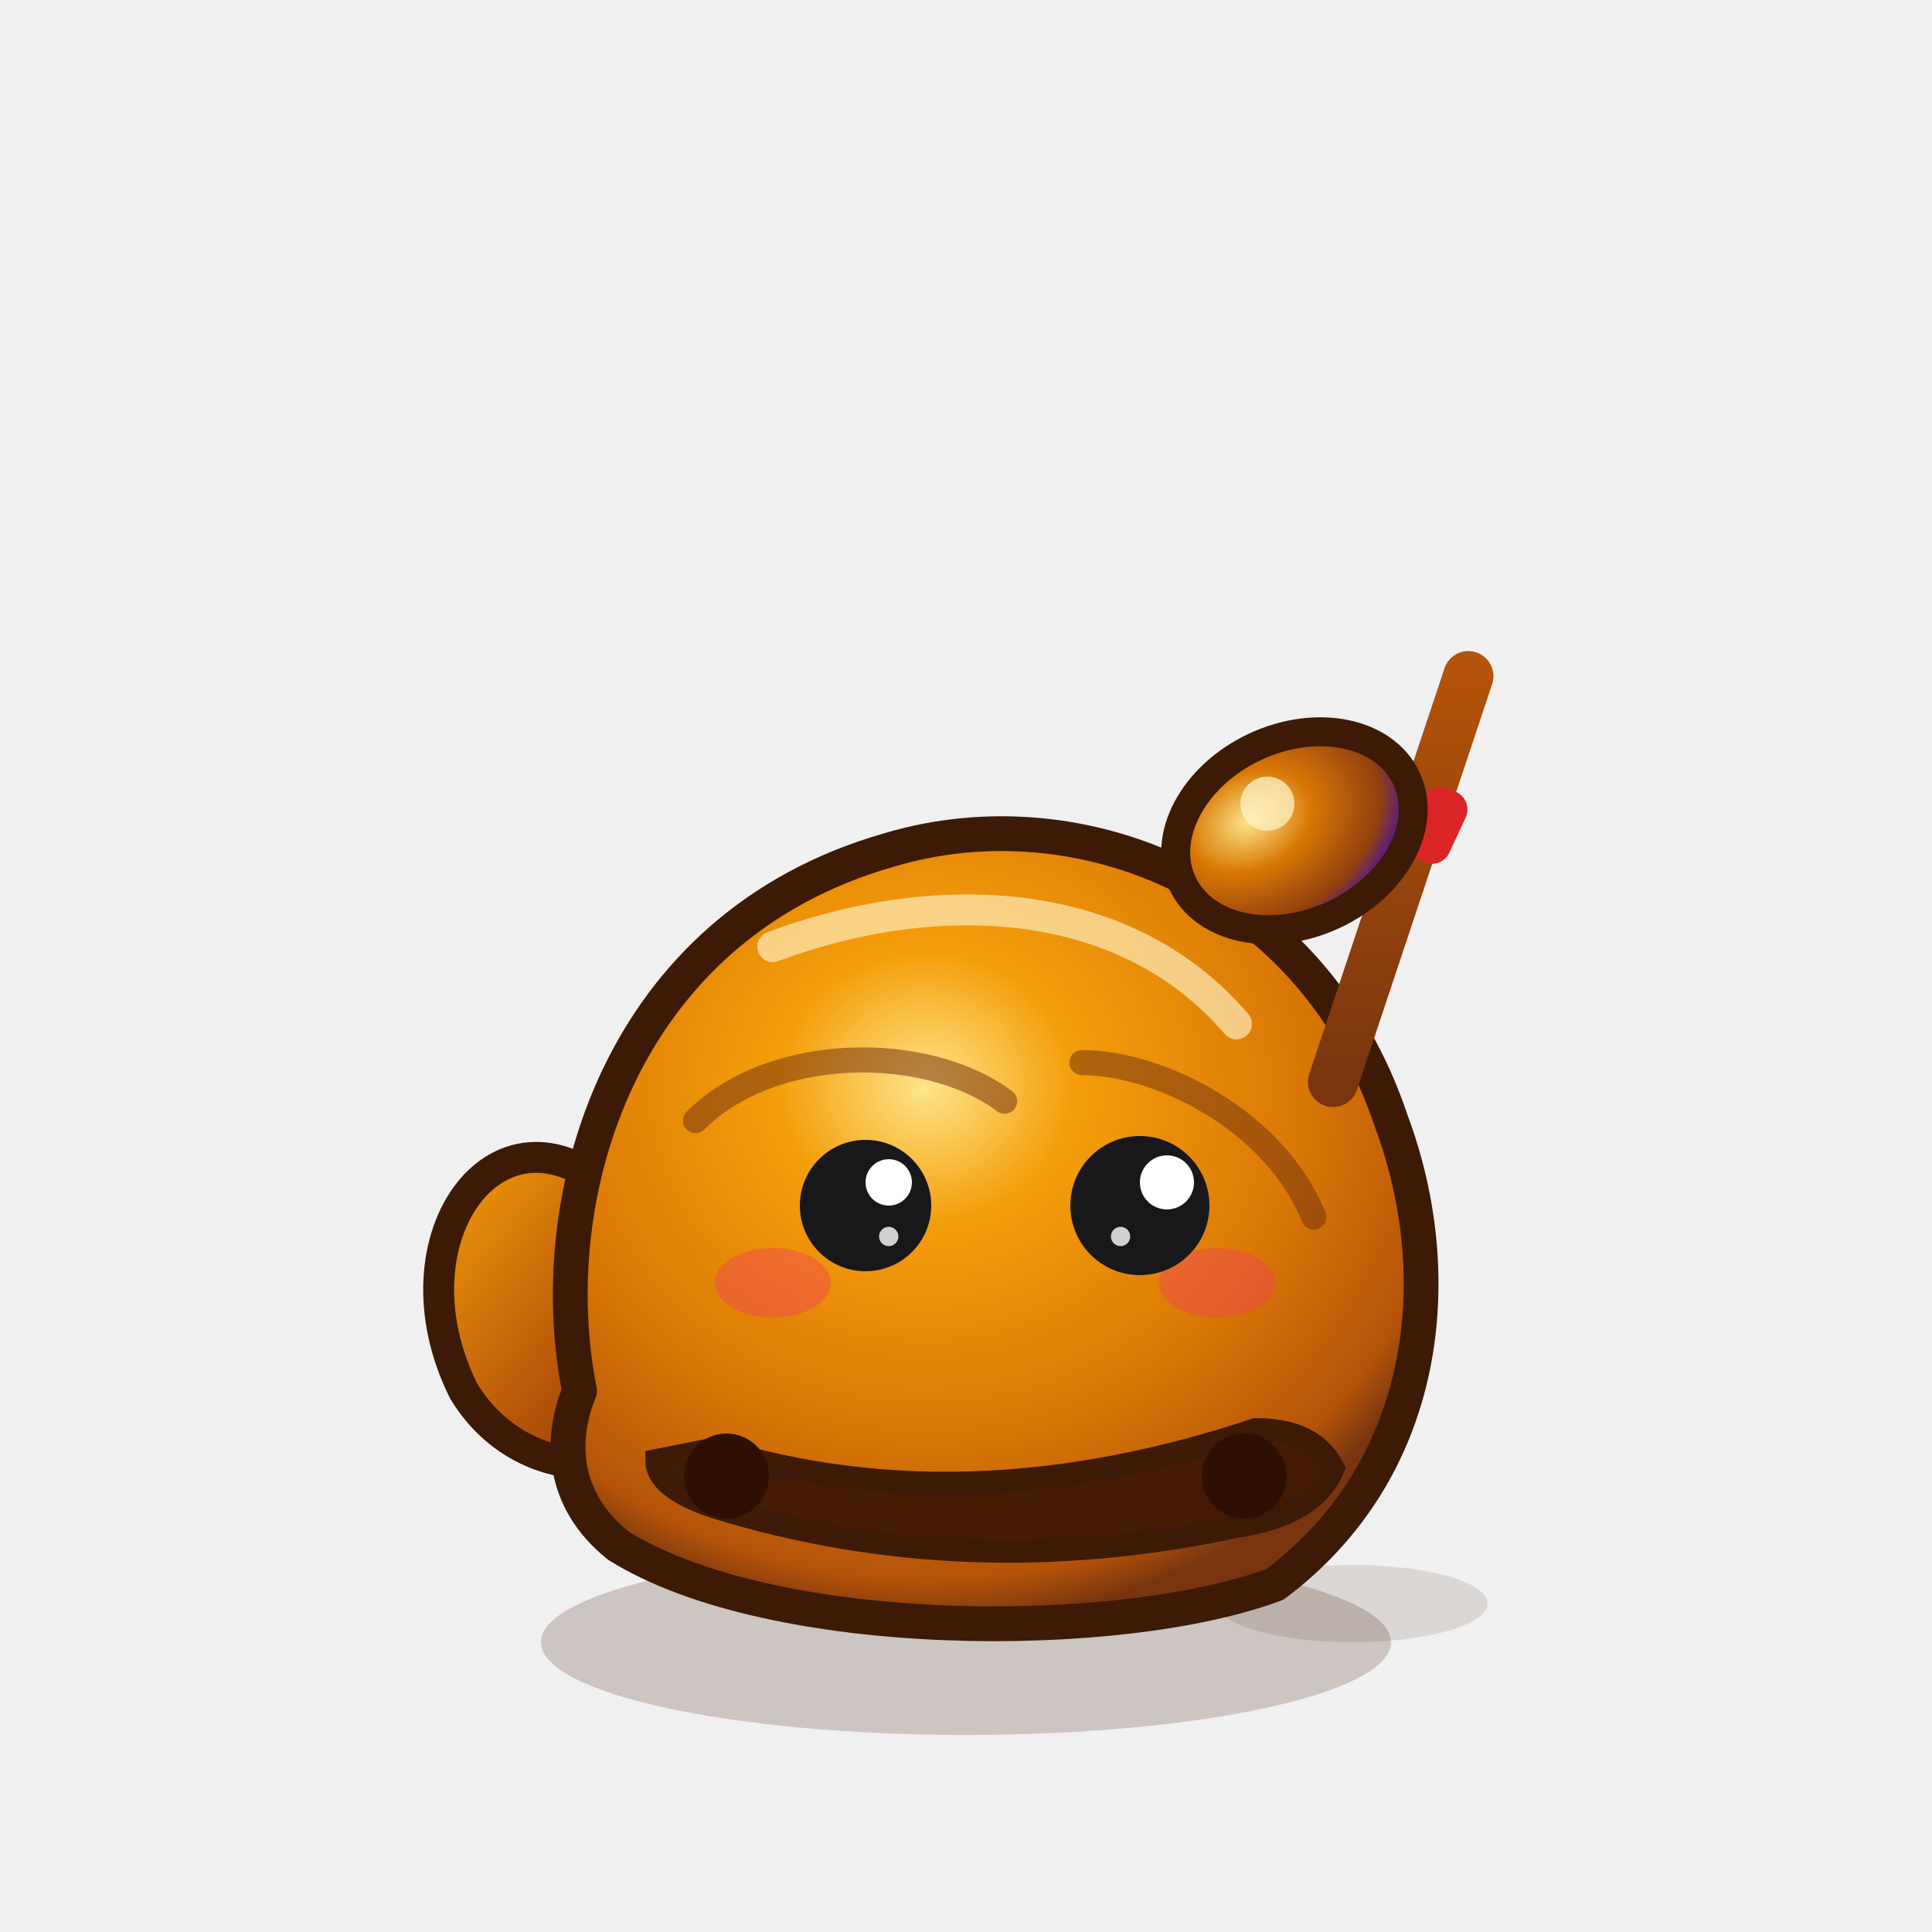
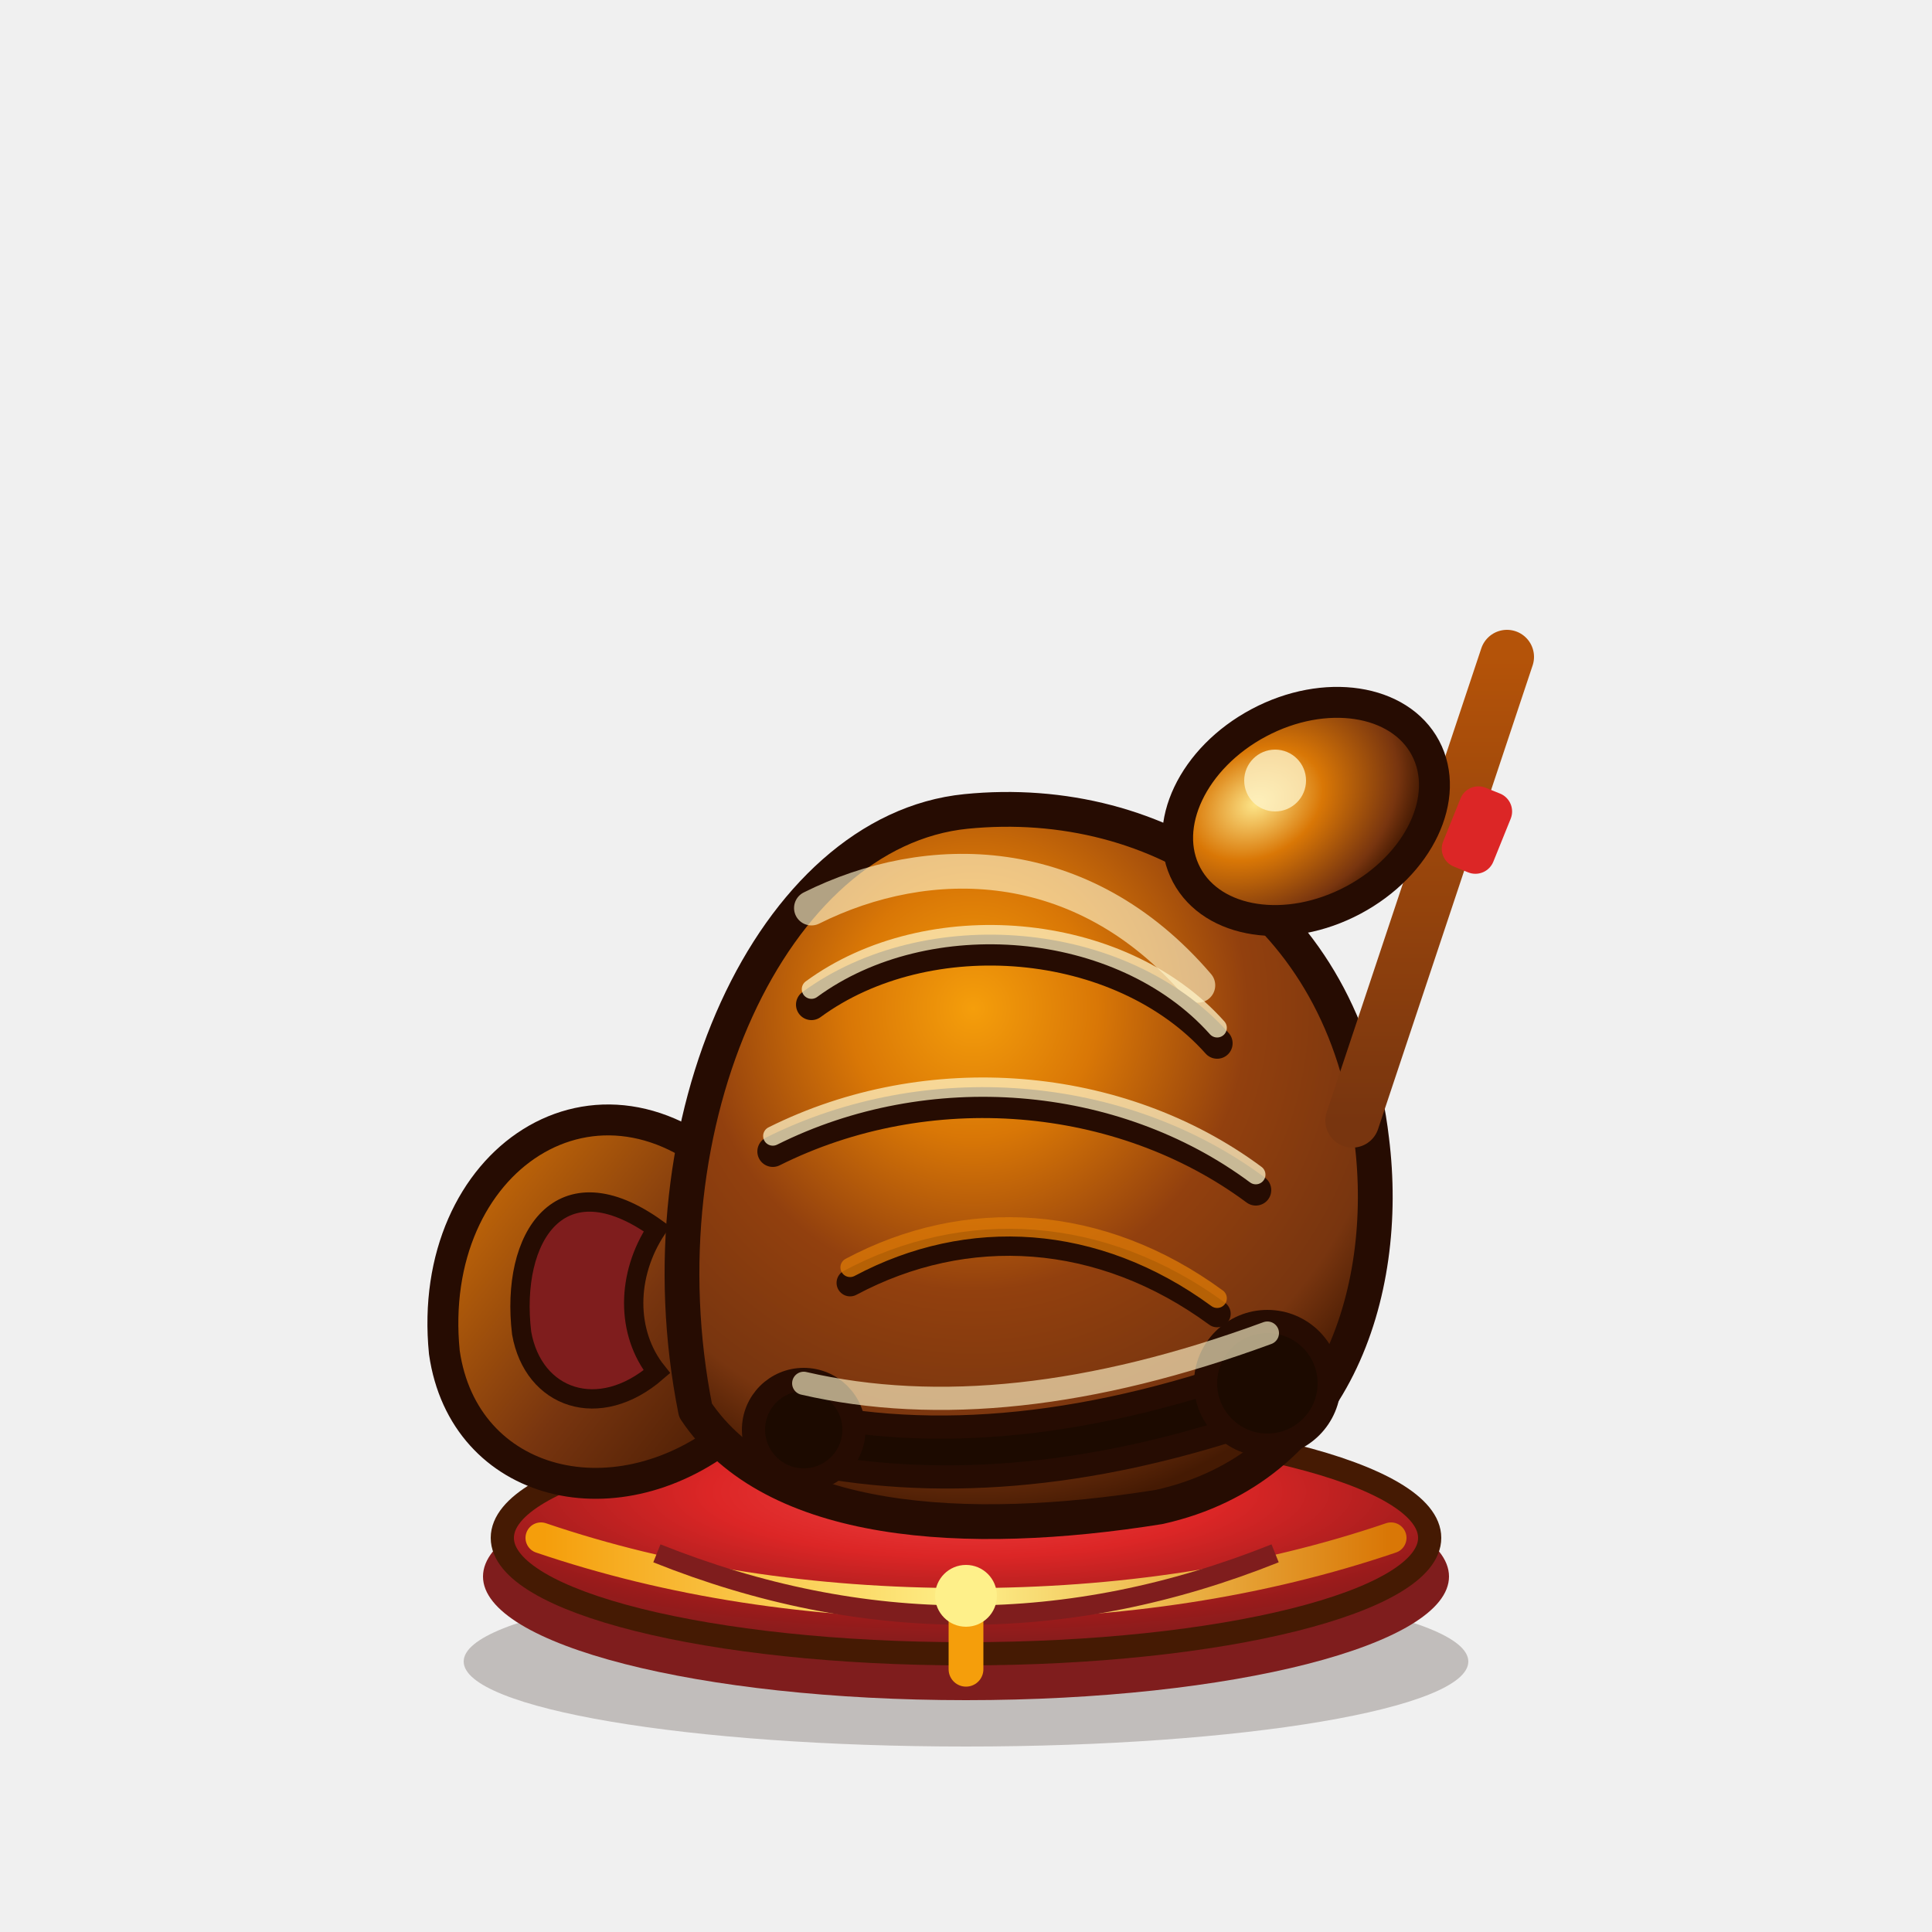
<svg xmlns="http://www.w3.org/2000/svg" viewBox="-25 -25 50 50">
  <defs>
-     <radialGradient id="fish-wood-grad" cx="42%" cy="32%" r="68%">
-       <stop offset="0%" stop-color="#FDE68A" />
-       <stop offset="25%" stop-color="#F59E0B" />
-       <stop offset="65%" stop-color="#D97706" />
-       <stop offset="92%" stop-color="#B45309" />
-       <stop offset="100%" stop-color="#78350F" />
+     <radialGradient id="fish-wood-grad" cx="42%" cy="28%" r="72%">
+       <stop offset="0%" stop-color="#F59E0B" />
+       <stop offset="25%" stop-color="#D97706" />
+       <stop offset="55%" stop-color="#92400E" />
+       <stop offset="85%" stop-color="#78350F" />
+       <stop offset="100%" stop-color="#451A03" />
    </radialGradient>
-     <linearGradient id="fish-tail-grad" x1="0" y1="0" x2="1" y2="1">
+     <linearGradient id="fish-handle-grad" x1="0" y1="0" x2="1" y2="1">
+       <stop offset="0%" stop-color="#D97706" />
+       <stop offset="60%" stop-color="#78350F" />
+       <stop offset="100%" stop-color="#451A03" />
+     </linearGradient>
+     <radialGradient id="cushion-silk-grad" cx="50%" cy="30%" r="70%">
+       <stop offset="0%" stop-color="#EF4444" />
+       <stop offset="40%" stop-color="#DC2626" />
+       <stop offset="80%" stop-color="#991B1B" />
+       <stop offset="100%" stop-color="#7F1D1D" />
+     </radialGradient>
+     <linearGradient id="gold-brocade-grad" x1="0" y1="0" x2="1" y2="0">
      <stop offset="0%" stop-color="#F59E0B" />
-       <stop offset="60%" stop-color="#B45309" />
-       <stop offset="100%" stop-color="#78350F" />
+       <stop offset="50%" stop-color="#FEF08A" />
+       <stop offset="100%" stop-color="#D97706" />
    </linearGradient>
    <radialGradient id="mallet-head-grad" cx="35%" cy="35%" r="65%">
      <stop offset="0%" stop-color="#FDE68A" />
      <stop offset="40%" stop-color="#D97706" />
-       <stop offset="85%" stop-color="#92400E" />
-       <stop offset="100%" stop-color="#581C87" />
+       <stop offset="85%" stop-color="#78350F" />
+       <stop offset="100%" stop-color="#451A03" />
    </radialGradient>
    <linearGradient id="mallet-handle-grad" x1="0" y1="0" x2="0" y2="1">
      <stop offset="0%" stop-color="#B45309" />
      <stop offset="100%" stop-color="#78350F" />
    </linearGradient>
  </defs>
  <style>
-     /* Q 弹果冻跳跃关键帧 (Hop and Squash 1.2s 循环首尾闭环) */
-     @keyframes fish-hop {
+     /* 仙气蒲团悬浮滑行动画 (1.6s 循环首尾 100% 闭环) */
+     @keyframes fish-glide {
      0%, 100% {
-         transform: translateY(0px) scale(1.0, 1.0) rotate(0deg);
+         transform: translateY(0px) rotate(0deg);
      }
-       15% {
-         transform: translateY(2px) scale(1.15, 0.82) rotate(-2deg);
+       25% {
+         transform: translateY(-2.2px) rotate(1.5deg);
      }
-       35% {
-         transform: translateY(-6px) scale(0.90, 1.12) rotate(4deg);
-       }
-       55% {
-         transform: translateY(-9px) scale(1.02, 0.98) rotate(2deg);
+       50% {
+         transform: translateY(-3.5px) rotate(0deg);
      }
      75% {
-         transform: translateY(-2px) scale(0.92, 1.08) rotate(-2deg);
-       }
-       85% {
-         transform: translateY(1.8px) scale(1.12, 0.86) rotate(0deg);
-       }
-       94% {
-         transform: translateY(-0.5px) scale(0.98, 1.02) rotate(0deg);
+         transform: translateY(-1.2px) rotate(-1.5deg);
      }
    }

-     /* 地面阴影随弹跳高度缩放渐隐 */
-     @keyframes shadow-hop {
+     /* 地面阴影随悬浮起伏缩放淡化 */
+     @keyframes shadow-glide {
      0%, 100% {
        transform: scale(1.0, 1.0);
        opacity: 0.22;
      }
-       15% {
-         transform: scale(1.2, 1.1);
-         opacity: 0.28;
-       }
-       35% {
-         transform: scale(0.7, 0.7);
+       50% {
+         transform: scale(0.82, 0.82);
        opacity: 0.12;
-       }
-       55% {
-         transform: scale(0.55, 0.55);
-         opacity: 0.08;
-       }
-       75% {
-         transform: scale(0.85, 0.85);
-         opacity: 0.18;
-       }
-       85% {
-         transform: scale(1.15, 1.05);
-         opacity: 0.26;
-       }
-       94% {
-         transform: scale(0.98, 0.98);
-         opacity: 0.21;
      }
    }

-     /* 悬浮小木槌跟随滞后与惯性倾角 */
-     @keyframes mallet-follow {
+     /* 悬浮木槌随行惯性起伏 */
+     @keyframes mallet-glide {
      0%, 100% {
        transform: translateY(0px) rotate(0deg);
      }
-       15% {
-         transform: translateY(1px) rotate(-8deg);
-       }
-       35% {
-         transform: translateY(-4px) rotate(14deg);
+       30% {
+         transform: translateY(-3.2px) rotate(8deg);
      }
      55% {
-         transform: translateY(-8px) rotate(8deg);
+         transform: translateY(-4.0px) rotate(4deg);
      }
-       75% {
-         transform: translateY(-3px) rotate(-6deg);
-       }
-       85% {
-         transform: translateY(1.5px) rotate(-4deg);
-       }
-       94% {
-         transform: translateY(-0.5px) rotate(1deg);
+       80% {
+         transform: translateY(-1.5px) rotate(-3deg);
      }
    }

-     /* 兴奋前瞻眼神微动 */
-     @keyframes roam-eyes {
-       0%, 100% {
-         transform: translate(0px, 0px);
-       }
-       50% {
-         transform: translate(0.6px, -0.4px);
-       }
-     }
- 
-     #body-hop-group {
-       transform-origin: 0px 17.5px;
-       animation: fish-hop 1.2s cubic-bezier(0.4, 0, 0.2, 1) infinite;
+     #fish-entirety {
+       transform-origin: 0px 16px;
+       animation: fish-glide 1.6s ease-in-out infinite;
    }

    #shadow-js {
-       transform-origin: 0px 17.5px;
-       animation: shadow-hop 1.2s cubic-bezier(0.4, 0, 0.2, 1) infinite;
+       transform-origin: 0px 18px;
+       animation: shadow-glide 1.6s ease-in-out infinite;
    }

-     #mallet-follow-group {
-       transform-origin: 10px -4px;
-       animation: mallet-follow 1.2s cubic-bezier(0.4, 0, 0.2, 1) infinite;
-     }
- 
-     #roam-eye-group {
-       animation: roam-eyes 1.2s ease-in-out infinite;
+     #mallet-roam-group {
+       transform-origin: 11px -2px;
+       animation: mallet-glide 1.6s ease-in-out infinite;
    }
  </style>
  <g id="shadow-js">
-     <ellipse cx="0" cy="17.5" rx="11" ry="2.4" fill="rgba(60,26,6,0.2)" />
+     <ellipse cx="0" cy="18" rx="13" ry="2.2" fill="rgba(28,10,0,0.22)" />
  </g>
  <g id="body-js">
-     <g id="body-hop-group">
-       <path id="fish-tail" d="M -9 6 C -12 3, -15 7, -13 11 C -11.5 13.5, -8 13.5, -7 11 C -8 9.5, -8 7.5, -9 6 Z" fill="url(#fish-tail-grad)" stroke="#3C1A06" stroke-width="0.8" stroke-linejoin="round" />
-       <path id="fish-shell" d="M -10 11 C -11 6, -9 -1, -2 -3 C 3 -4.5, 9 -2, 11 4 C 12.5 8, 12 13, 8 16 C 4 17.5, -5 17.5, -9 15 C -10.5 13.8, -10.5 12.2, -10 11 Z" fill="url(#fish-wood-grad)" stroke="#3C1A06" stroke-width="0.9" stroke-linejoin="round" />
-       <path d="M -5 -0.5 C -1 -2, 4 -2, 7 1.5" fill="none" stroke="#FEF3C7" stroke-width="0.8" stroke-linecap="round" opacity="0.65" />
-       <g id="carved-lines" opacity="0.55">
-         <path d="M -7 4 C -5 2, -1 2, 1 3.5" fill="none" stroke="#78350F" stroke-width="0.65" stroke-linecap="round" />
-         <path d="M 3 2.5 C 5 2.5, 8 4, 9 6.5" fill="none" stroke="#78350F" stroke-width="0.65" stroke-linecap="round" />
+     <g id="fish-entirety">
+       <g id="cushion-base">
+         <ellipse cx="0" cy="15.8" rx="12.5" ry="3.2" fill="#7F1D1D" />
+         <ellipse cx="0" cy="14.8" rx="12" ry="3.0" fill="url(#cushion-silk-grad)" stroke="#451A03" stroke-width="0.6" />
+         <path d="M -11 14.8 Q -6 16.5 0 16.5 Q 6 16.5 11 14.8" fill="none" stroke="url(#gold-brocade-grad)" stroke-width="0.8" stroke-linecap="round" />
+         <path d="M -8 15.2 Q -4 16.8 0 16.8 Q 4 16.8 8 15.2" fill="none" stroke="#7F1D1D" stroke-width="0.5" />
+         <line x1="0" y1="16.5" x2="0" y2="18.2" stroke="#F59E0B" stroke-width="0.9" stroke-linecap="round" />
+         <circle cx="0" cy="16.3" r="0.8" fill="#FEF08A" />
      </g>
-       <g id="fish-slit">
-         <path d="M -6.5 12.5 Q 0 14.5 7.5 12 Q 9 12 9.5 13 Q 9 14.2 7 14.5 Q 0 16 -6.5 14 Q -8 13.5 -8 12.8 Z" fill="#451A03" stroke="#3C1A06" stroke-width="0.6" />
-         <circle cx="-6.2" cy="13.2" r="1.1" fill="#2E1002" />
-         <circle cx="7.2" cy="13.2" r="1.1" fill="#2E1002" />
+       <g id="fish-handle">
+         <path d="M -6 5.5 C -9.5 2, -14 5, -13.5 10 C -13 13.5, -9 14.5, -6 12 C -7.5 10.5, -7.5 8, -6 5.5 Z" fill="url(#fish-handle-grad)" stroke="#260C02" stroke-width="0.8" stroke-linejoin="round" />
+         <path d="M -8 6.8 C -10.5 5, -11.8 7, -11.5 9.5 C -11.2 11.2, -9.5 11.8, -8 10.5 C -8.8 9.5, -8.8 8, -8 6.8 Z" fill="#7F1D1D" stroke="#260C02" stroke-width="0.5" />
      </g>
-       <g id="blush">
-         <ellipse cx="-5" cy="8.2" rx="1.5" ry="0.9" fill="rgba(244,63,94,0.42)" />
-         <ellipse cx="6.5" cy="8.2" rx="1.5" ry="0.9" fill="rgba(244,63,94,0.42)" />
+       <path id="fish-main-dome" d="M -7 11.5 C -8.5 4, -5 -3.5, 0 -4 C 5 -4.5, 9.8 -1.5, 10.5 4.5 C 11 8.5, 9.5 13, 5 14 C 0 14.8, -5 14.5, -7 11.5 Z" fill="url(#fish-wood-grad)" stroke="#260C02" stroke-width="0.9" stroke-linejoin="round" />
+       <path d="M -4 -1.5 C -1 -3, 3 -3, 6 0.5" fill="none" stroke="#FEF3C7" stroke-width="0.9" stroke-linecap="round" opacity="0.65" />
+       <g id="carved-motifs">
+         <path d="M -4 1 C -1 -1.2, 4 -0.8, 6.5 2" fill="none" stroke="#260C02" stroke-width="0.8" stroke-linecap="round" />
+         <path d="M -4 0.6 C -1 -1.6, 4 -1.2, 6.5 1.6" fill="none" stroke="#FEF3C7" stroke-width="0.5" stroke-linecap="round" opacity="0.75" />
+         <path d="M -5 4.8 C -1 2.8, 4 3.2, 7.5 5.8" fill="none" stroke="#260C02" stroke-width="0.8" stroke-linecap="round" />
+         <path d="M -5 4.4 C -1 2.4, 4 2.8, 7.5 5.4" fill="none" stroke="#FEF3C7" stroke-width="0.5" stroke-linecap="round" opacity="0.75" />
+         <path d="M -3 8.2 C 0 6.6, 3.5 6.8, 6.5 9" fill="none" stroke="#260C02" stroke-width="0.7" stroke-linecap="round" />
+         <path d="M -3 7.8 C 0 6.2, 3.5 6.4, 6.5 8.6" fill="none" stroke="#D97706" stroke-width="0.5" stroke-linecap="round" opacity="0.8" />
      </g>
-       <g id="eyes-js">
-         <g id="roam-eye-group">
-           <g id="eye-left">
-             <circle cx="-2.6" cy="6.2" r="1.7" fill="#18181B" />
-             <circle cx="-2.0" cy="5.6" r="0.6" fill="#FFFFFF" />
-             <circle cx="-2.0" cy="7.0" r="0.25" fill="#FFFFFF" opacity="0.8" />
-           </g>
-           <g id="eye-right">
-             <circle cx="4.5" cy="6.2" r="1.8" fill="#18181B" />
-             <circle cx="5.2" cy="5.6" r="0.7" fill="#FFFFFF" />
-             <circle cx="4.0" cy="7.0" r="0.25" fill="#FFFFFF" opacity="0.8" />
-           </g>
-         </g>
+       <g id="sound-slit">
+         <path d="M -4.5 11.5 Q 1 12.8 8 10.2 Q 8.8 10.8 7.5 11.8 Q 1 14 -4.5 12.8 Z" fill="#1C0A00" stroke="#260C02" stroke-width="0.6" />
+         <circle cx="-4.2" cy="12.0" r="1.3" fill="#1C0A00" stroke="#260C02" stroke-width="0.6" />
+         <circle cx="7.8" cy="10.8" r="1.6" fill="#1C0A00" stroke="#260C02" stroke-width="0.6" />
+         <path d="M -4.2 10.8 Q 1 12.0 7.8 9.5" fill="none" stroke="#FEF3C7" stroke-width="0.6" stroke-linecap="round" opacity="0.65" />
      </g>
    </g>
  </g>
  <g id="mallet-js">
-     <g id="mallet-follow-group">
-       <ellipse cx="10" cy="16.5" rx="3.5" ry="1.0" fill="rgba(60,26,6,0.12)" />
-       <path d="M 9.5 3 L 13 -7.5" stroke="url(#mallet-handle-grad)" stroke-width="1.3" stroke-linecap="round" />
-       <rect x="11.2" y="-4" width="2" height="1.2" rx="0.5" fill="#DC2626" transform="rotate(-65 12 -3.5)" />
-       <ellipse cx="8.5" cy="-3.5" rx="3.2" ry="2.4" fill="url(#mallet-head-grad)" stroke="#3C1A06" stroke-width="0.75" transform="rotate(-25 8.5 -3.5)" />
-       <circle cx="7.8" cy="-4.2" r="0.7" fill="#FEF3C7" opacity="0.75" />
+     <g id="mallet-roam-group">
+       <path d="M 10 4 L 14 -8" stroke="url(#mallet-handle-grad)" stroke-width="1.4" stroke-linecap="round" />
+       <rect x="12" y="-4" width="2.2" height="1.4" rx="0.5" fill="#DC2626" transform="rotate(-68 13 -3.5)" />
+       <ellipse cx="8.8" cy="-4" rx="3.5" ry="2.6" fill="url(#mallet-head-grad)" stroke="#260C02" stroke-width="0.8" transform="rotate(-28 8.8 -4)" />
+       <circle cx="8.0" cy="-4.8" r="0.8" fill="#FEF3C7" opacity="0.8" />
    </g>
  </g>
</svg>
